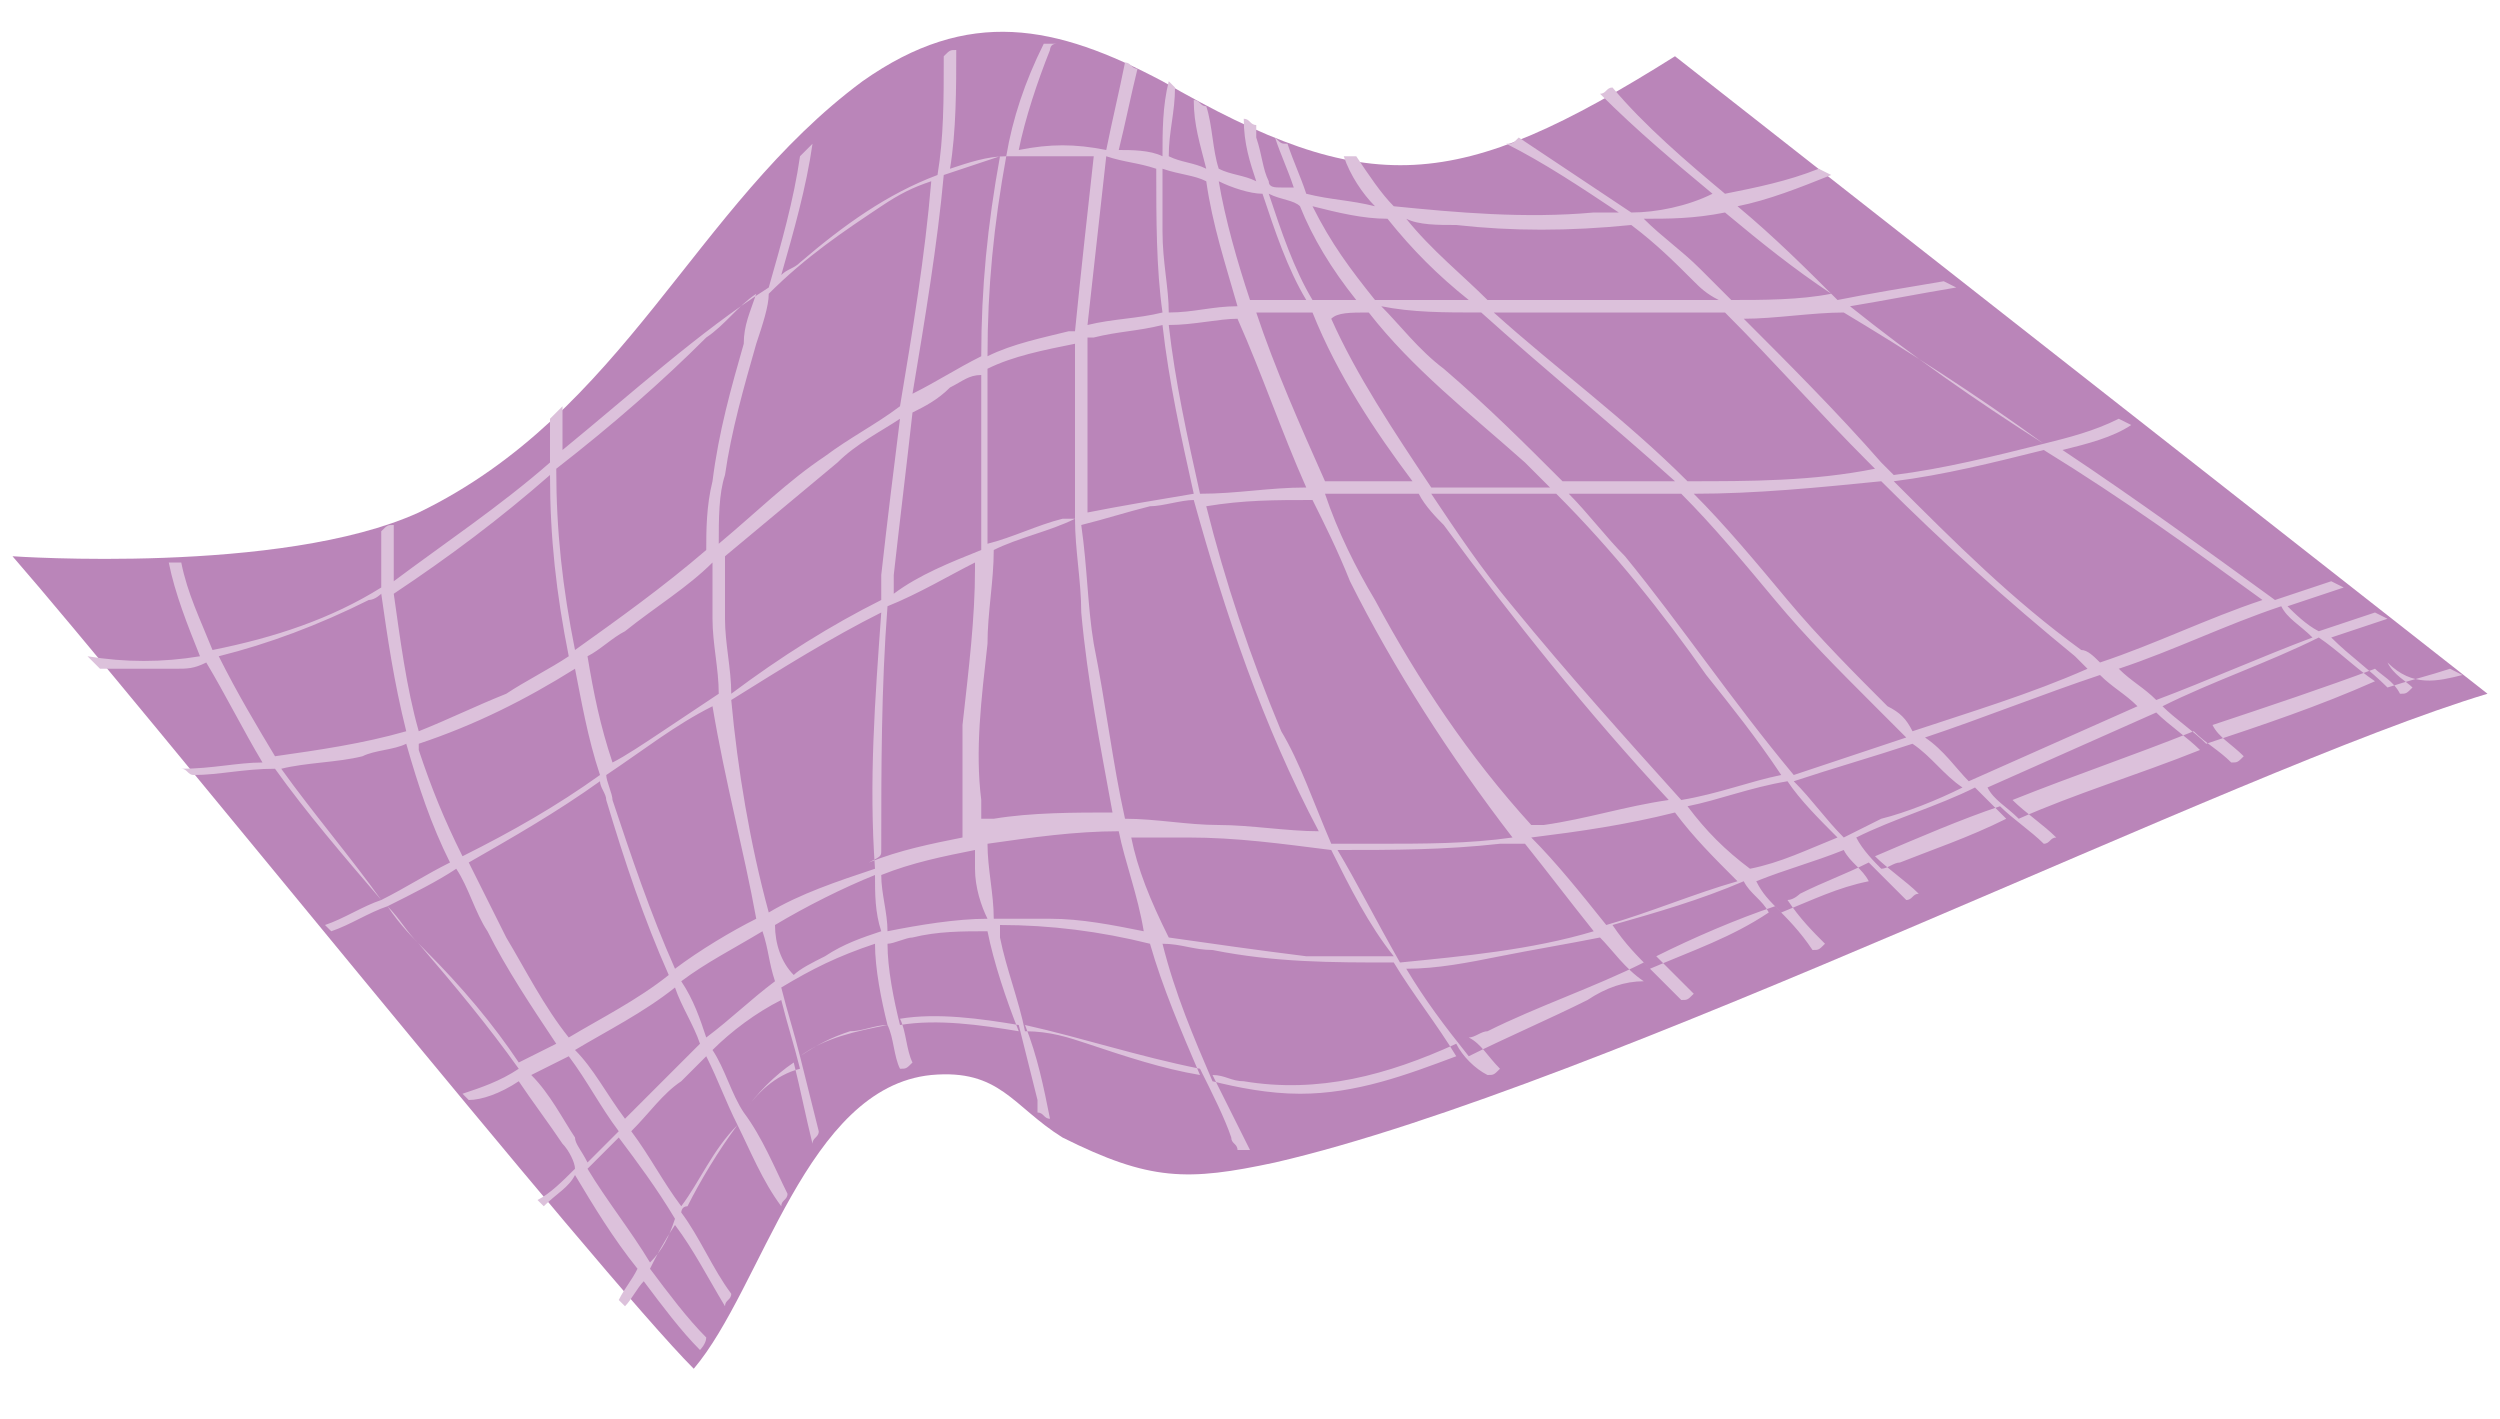
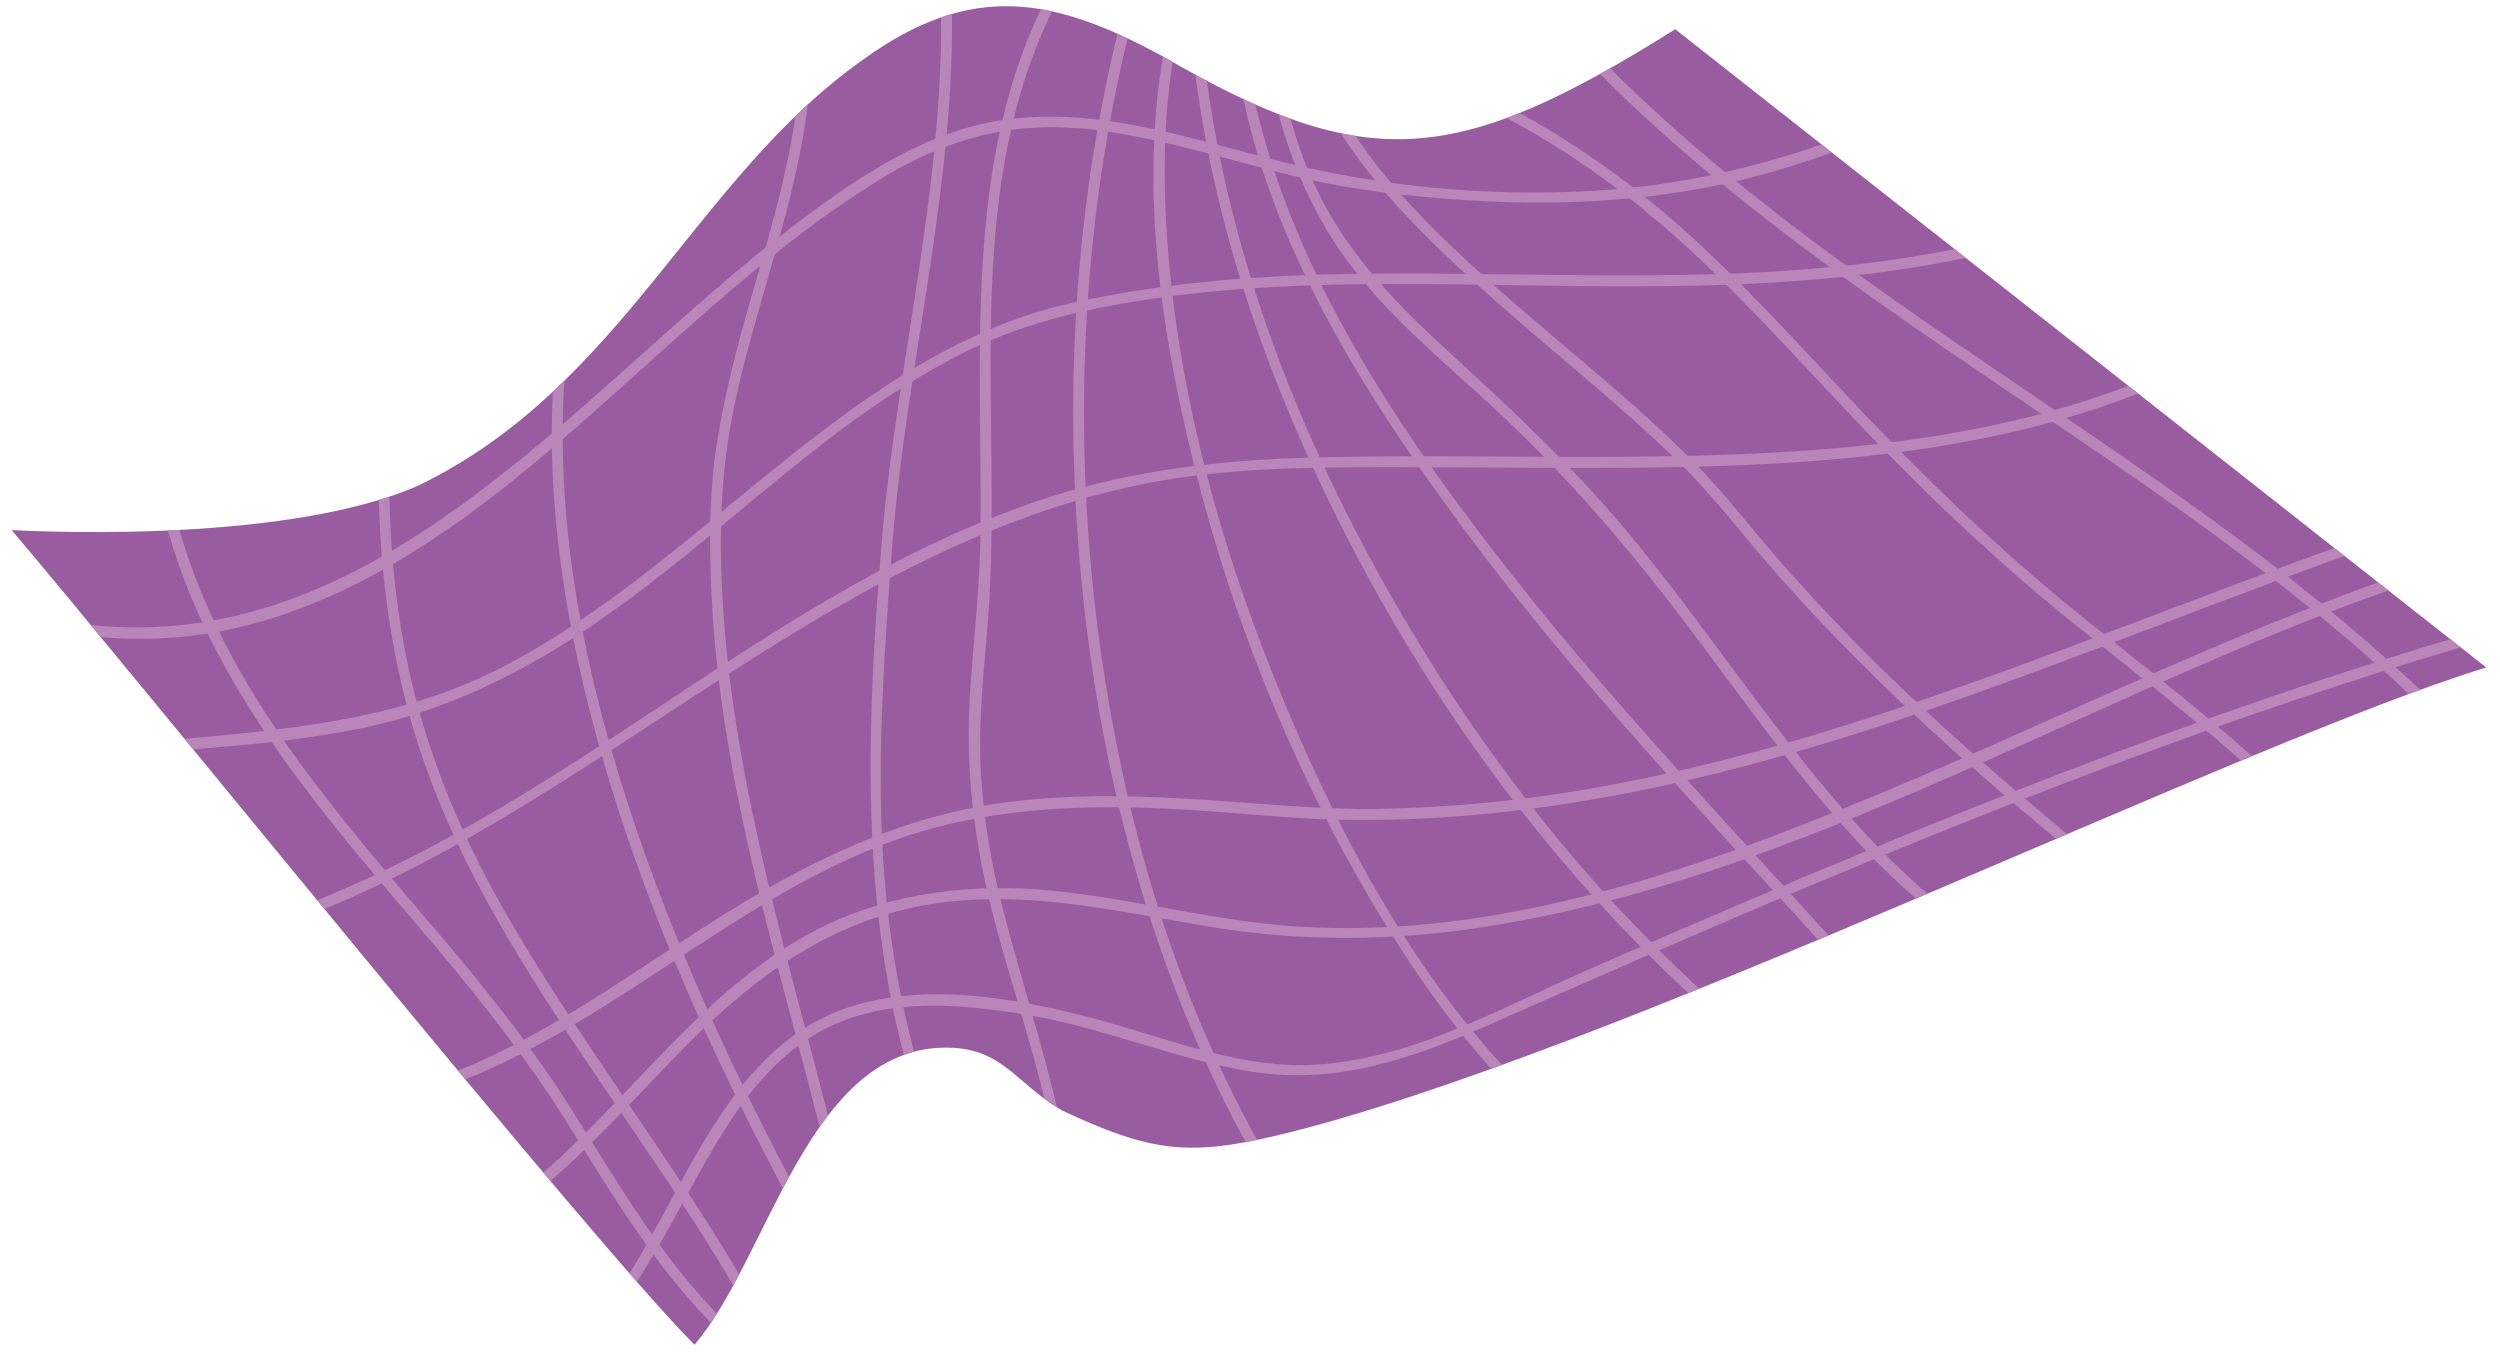
- <svg xmlns="http://www.w3.org/2000/svg" version="1.1" id="Layer_1" x="0px" y="0px" viewBox="0 3.7 40 22.7" enable-background="new 0 3.7 40 22.7" xml:space="preserve">
-   <path fill="#BA85B9" d="M0.2,12.6c2,2.3,9.4,11.5,10.9,13c1.1-1.3,1.8-4.5,3.8-4.7c1.1-0.1,1.3,0.5,2.1,1c1.4,0.7,2,0.7,3.4,0.4  c5.2-1.2,15.4-6.3,19.4-7.5l-13-10.2c-3.5,2.2-4.9,2.3-8.2,0.4c-1.7-0.9-3.1-1.2-4.8,0C11.1,7,10,10.3,6.7,11.9  C4.5,12.9,0.2,12.6,0.2,12.6z" />
-   <path fill="#DCC1DB" d="M39.4,14.5l-0.2-0.1c-0.3,0.1-0.7,0.2-1,0.3c-0.3-0.3-0.6-0.5-0.9-0.8c0.3-0.1,0.6-0.2,0.9-0.3L38,13.5  c-0.3,0.1-0.6,0.2-0.9,0.3c-0.2-0.1-0.4-0.3-0.5-0.4c0.3-0.1,0.6-0.2,0.9-0.3l-0.2-0.1c-0.3,0.1-0.6,0.2-0.9,0.3  c-1.1-0.8-2.2-1.6-3.4-2.4c0.4-0.1,0.8-0.2,1.1-0.4l-0.2-0.1c-0.4,0.2-0.8,0.3-1.2,0.4c-1.1-0.7-2.1-1.4-3.1-2.2  c0.6-0.1,1.1-0.2,1.7-0.3l-0.2-0.1c-0.6,0.1-1.2,0.2-1.7,0.3C28.9,8,28.4,7.5,27.8,7c0,0,0,0,0,0c0.5-0.1,1-0.3,1.5-0.5l-0.2-0.1  c-0.5,0.2-1,0.3-1.5,0.4c-0.6-0.5-1.3-1.1-1.8-1.7c-0.1,0-0.1,0.1-0.2,0.1c0.6,0.6,1.2,1.1,1.8,1.6C27,7,26.5,7.1,26.1,7.1  c-0.6-0.4-1.2-0.8-1.8-1.2C24.2,6,24.2,6,24.1,6c0.6,0.3,1.2,0.7,1.8,1.1c-0.1,0-0.3,0-0.4,0c-1.1,0.1-2.2,0-3.2-0.1  c-0.2-0.2-0.4-0.5-0.6-0.8c-0.1,0-0.2,0-0.2,0C21.6,6.5,21.8,6.8,22,7c-0.4-0.1-0.7-0.1-1.1-0.2c-0.1-0.3-0.2-0.5-0.3-0.8  c-0.1,0-0.1,0-0.2-0.1c0.1,0.3,0.2,0.5,0.3,0.8c-0.1,0-0.1,0-0.2,0c-0.1,0-0.2,0-0.2-0.1c-0.1-0.2-0.1-0.4-0.2-0.7  c0-0.1,0-0.1,0-0.2c-0.1,0-0.1-0.1-0.2-0.1C19.9,6,20,6.3,20.1,6.6c-0.2-0.1-0.4-0.1-0.6-0.2c-0.1-0.3-0.1-0.7-0.2-1  c-0.1,0-0.1-0.1-0.2-0.1c0,0.4,0.1,0.7,0.2,1.1c-0.2-0.1-0.4-0.1-0.6-0.2c0-0.4,0.1-0.7,0.1-1.1c0,0-0.1-0.1-0.1-0.1c0,0,0,0,0,0  c-0.1,0.4-0.1,0.8-0.1,1.2c-0.2-0.1-0.5-0.1-0.7-0.1c0.1-0.4,0.2-0.9,0.3-1.3c-0.1,0-0.1-0.1-0.2-0.1c-0.1,0.5-0.2,0.9-0.3,1.4  c-0.5-0.1-0.9-0.1-1.4,0c0.1-0.5,0.3-1.1,0.5-1.6c0,0,0-0.1,0.1-0.1c-0.1,0-0.1,0-0.2,0c-0.3,0.6-0.5,1.2-0.6,1.8  c-0.3,0-0.6,0.1-0.9,0.2c0.1-0.6,0.1-1.3,0.1-1.9c-0.1,0-0.1,0-0.2,0.1c0,0.7,0,1.3-0.1,1.9c-0.8,0.3-1.5,0.8-2.2,1.4  c-0.1,0.1-0.2,0.1-0.3,0.2c0.2-0.7,0.4-1.4,0.5-2.1c-0.1,0.1-0.1,0.1-0.2,0.2c-0.1,0.7-0.3,1.4-0.5,2.1C11.2,9,10.1,10,9,10.9  c0-0.2,0-0.5,0-0.7c-0.1,0.1-0.1,0.1-0.2,0.2c0,0.2,0,0.4,0,0.7C8,11.8,7.1,12.4,6.3,13c0-0.3,0-0.6,0-0.9c-0.1,0-0.1,0-0.2,0.1  c0,0.3,0,0.6,0,0.9c-0.8,0.5-1.7,0.8-2.7,1c-0.2-0.5-0.4-0.9-0.5-1.4c-0.1,0-0.1,0-0.2,0c0.1,0.5,0.3,1,0.5,1.5  c-0.6,0.1-1.2,0.1-1.8,0c0.1,0.1,0.1,0.1,0.2,0.2c0.4,0,0.8,0,1.2,0c0.2,0,0.3,0,0.5-0.1c0.3,0.5,0.6,1.1,0.9,1.6  c-0.4,0-0.8,0.1-1.3,0.1C3,16,3,16.1,3.1,16.1c0.4,0,0.8-0.1,1.3-0.1c0.5,0.7,1.1,1.4,1.7,2.1c-0.3,0.1-0.6,0.3-0.9,0.4  c0,0,0.1,0.1,0.1,0.1c0.3-0.1,0.6-0.3,0.9-0.4c0.2,0.2,0.3,0.4,0.5,0.6c0.6,0.7,1.1,1.3,1.6,2c-0.3,0.2-0.6,0.3-0.9,0.4  c0,0,0.1,0.1,0.1,0.1C7.7,21.3,8,21.2,8.3,21c0.2,0.3,0.5,0.7,0.7,1c0.1,0.1,0.2,0.3,0.2,0.4c-0.2,0.2-0.4,0.4-0.6,0.5  c0,0,0.1,0.1,0.1,0.1c0.2-0.2,0.4-0.3,0.5-0.5c0.3,0.5,0.6,1,1,1.5c-0.1,0.2-0.2,0.3-0.3,0.5c0,0,0.1,0.1,0.1,0.1  c0.1-0.1,0.2-0.3,0.3-0.4c0.3,0.4,0.6,0.8,0.9,1.1c0,0,0.1-0.1,0.1-0.2c-0.3-0.3-0.6-0.7-0.9-1.1c0.1-0.2,0.2-0.4,0.4-0.7  c0.3,0.4,0.5,0.8,0.8,1.3c0,0,0,0,0,0c0-0.1,0.1-0.1,0.1-0.2c-0.3-0.4-0.5-0.9-0.8-1.3c0,0,0-0.1,0.1-0.1c0.2-0.4,0.5-0.9,0.8-1.3  c0.2,0.4,0.4,0.9,0.7,1.3c0-0.1,0.1-0.1,0.1-0.2c-0.2-0.4-0.4-0.9-0.7-1.3c0.2-0.3,0.5-0.6,0.8-0.8c0.1,0.4,0.2,0.9,0.3,1.3  c0-0.1,0.1-0.1,0.1-0.2c-0.1-0.4-0.2-0.8-0.3-1.2c0.4-0.3,0.9-0.4,1.4-0.5c0.1,0.2,0.1,0.5,0.2,0.7c0.1,0,0.1,0,0.2-0.1  c-0.1-0.2-0.1-0.5-0.2-0.7c0.6-0.1,1.3,0,1.9,0.1c0.1,0.4,0.2,0.8,0.3,1.2c0,0.1,0,0.1,0,0.2c0.1,0,0.1,0.1,0.2,0.1  c-0.1-0.5-0.2-1-0.4-1.5c0.9,0.2,1.8,0.5,2.8,0.7c0.2,0.4,0.4,0.8,0.5,1.1c0,0.1,0.1,0.1,0.1,0.2c0.1,0,0.1,0,0.2,0  c-0.2-0.4-0.4-0.8-0.6-1.2c0.2,0,0.3,0.1,0.5,0.1c1.2,0.2,2.3-0.1,3.4-0.6c0.1,0.2,0.3,0.4,0.5,0.5c0.1,0,0.1,0,0.2-0.1  c-0.2-0.2-0.3-0.4-0.5-0.5c0.1,0,0.2-0.1,0.3-0.1c0.8-0.4,1.7-0.7,2.5-1.1c0.2,0.2,0.4,0.4,0.6,0.6c0.1,0,0.1,0,0.2-0.1  c-0.2-0.2-0.4-0.4-0.6-0.6c0.6-0.3,1.3-0.6,1.9-0.8c0.2,0.2,0.4,0.4,0.6,0.7c0.1,0,0.1,0,0.2-0.1c-0.2-0.2-0.4-0.4-0.6-0.7  c0.1,0,0.2-0.1,0.2-0.1c0.4-0.2,0.7-0.3,1.1-0.5c0,0,0,0,0,0c0.2,0.2,0.4,0.4,0.6,0.6c0.1,0,0.1-0.1,0.2-0.1  c-0.2-0.2-0.5-0.4-0.7-0.6c0.7-0.3,1.4-0.6,2-0.8c0.2,0.2,0.5,0.4,0.7,0.6c0.1,0,0.1-0.1,0.2-0.1c-0.2-0.2-0.5-0.4-0.7-0.6  c1-0.4,1.9-0.7,2.9-1.1c0.2,0.2,0.4,0.3,0.6,0.5c0.1,0,0.1,0,0.2-0.1c-0.2-0.2-0.4-0.3-0.5-0.5c0.9-0.3,1.8-0.6,2.6-0.9  c0.1,0.1,0.3,0.2,0.4,0.4c0.1,0,0.1,0,0.2-0.1c-0.1-0.1-0.3-0.2-0.4-0.4C38.6,14.7,39,14.6,39.4,14.5C39.3,14.5,39.3,14.5,39.4,14.5  z M37,13.9c-0.8,0.3-1.7,0.7-2.5,1c-0.2-0.2-0.4-0.3-0.6-0.5c0.9-0.3,1.7-0.7,2.6-1C36.6,13.6,36.8,13.7,37,13.9z M21.9,8.7  c0.7,0.9,1.6,1.6,2.5,2.4c0.1,0.1,0.3,0.3,0.4,0.4c-0.6,0-1.3,0-1.9,0c-0.6-0.9-1.2-1.8-1.6-2.7C21.4,8.7,21.6,8.7,21.9,8.7z   M12.3,18.3c-0.3-1.1-0.5-2.3-0.6-3.4c0.8-0.5,1.6-1,2.4-1.4c-0.1,1.4-0.2,2.7-0.1,4.1C13.4,17.8,12.8,18,12.3,18.3  C12.3,18.3,12.3,18.3,12.3,18.3z M12.1,18.4c-0.4,0.2-0.9,0.5-1.3,0.8c-0.4-0.9-0.7-1.8-1-2.7c0-0.1-0.1-0.3-0.1-0.4  c0.6-0.4,1.1-0.8,1.7-1.1C11.6,16.2,11.9,17.3,12.1,18.4z M14.1,17.3c0-1.3,0-2.6,0.1-3.9c0.5-0.2,1-0.5,1.4-0.7c0,0,0,0.1,0,0.1  c0,0.8-0.1,1.6-0.2,2.5c0,0.6,0,1.2,0,1.8c-0.5,0.1-1,0.2-1.5,0.4C14.1,17.4,14.1,17.4,14.1,17.3z M15.7,16.5  c-0.1-0.8,0-1.6,0.1-2.5c0-0.5,0.1-1,0.1-1.5c0.4-0.2,0.9-0.3,1.3-0.5c0,0.5,0.1,1,0.1,1.5c0.1,1.1,0.3,2.1,0.5,3.2  c-0.6,0-1.3,0-1.9,0.1c-0.1,0-0.1,0-0.2,0C15.7,16.9,15.7,16.7,15.7,16.5z M17.5,14c-0.1-0.6-0.1-1.2-0.2-1.9  c0.4-0.1,0.7-0.2,1.1-0.3c0.2,0,0.5-0.1,0.7-0.1c0.5,1.8,1.1,3.6,2,5.3c-0.5,0-1.1-0.1-1.6-0.1c-0.5,0-1-0.1-1.5-0.1  C17.8,15.9,17.7,15,17.5,14z M20.5,15.4c-0.5-1.2-0.9-2.4-1.2-3.6c0.6-0.1,1.1-0.1,1.7-0.1c0.2,0.4,0.4,0.8,0.6,1.3  c0.7,1.4,1.6,2.8,2.6,4.1c-0.7,0.1-1.4,0.1-2.2,0.1c-0.2,0-0.5,0-0.7,0C21,16.5,20.8,15.9,20.5,15.4z M22,13.3  c-0.3-0.5-0.6-1.1-0.8-1.7c0.5,0,1,0,1.4,0c0,0,0.1,0,0.1,0c0.1,0.2,0.3,0.4,0.4,0.5c1.1,1.5,2.3,3,3.6,4.4c-0.7,0.1-1.3,0.3-2,0.4  c-0.1,0-0.2,0-0.2,0C23.5,15.8,22.7,14.6,22,13.3z M24.2,13.4c-0.5-0.6-0.9-1.2-1.3-1.8c0.7,0,1.3,0,2,0c0.9,0.9,1.7,1.9,2.4,2.9  c0.4,0.5,0.8,1,1.2,1.6c-0.5,0.1-1,0.3-1.6,0.4C26,15.5,25.1,14.5,24.2,13.4z M26,12.6c-0.3-0.3-0.6-0.7-0.9-1c0.6,0,1.2,0,1.8,0  c0.5,0.5,1,1.1,1.5,1.7c0.5,0.6,1,1.1,1.6,1.7c0.2,0.2,0.3,0.3,0.5,0.5c-0.3,0.1-0.6,0.2-0.9,0.3c-0.3,0.1-0.6,0.2-0.9,0.3  C27.7,14.9,26.9,13.7,26,12.6z M30.2,15c-0.5-0.5-1.1-1.1-1.6-1.7c-0.5-0.6-1-1.2-1.5-1.7c1,0,2-0.1,3-0.2c1,1,2,1.9,3.1,2.8  c0.1,0.1,0.1,0.1,0.2,0.2c-0.9,0.4-1.9,0.7-2.8,1C30.5,15.2,30.4,15.1,30.2,15z M27,11.4c-1-1-2.1-1.8-3.1-2.7c0,0,0,0,0,0  c0.4,0,0.9,0,1.3,0c0.8,0,1.6,0,2.4,0c0.8,0.8,1.5,1.6,2.3,2.4c0,0,0.1,0.1,0.1,0.1C29,11.4,28,11.4,27,11.4z M23.7,8.7  c1,0.9,2.1,1.8,3.1,2.7c-0.3,0-0.5,0-0.8,0c-0.3,0-0.7,0-1,0c-0.6-0.6-1.2-1.2-1.9-1.8c-0.4-0.3-0.7-0.7-1-1  C22.6,8.7,23.1,8.7,23.7,8.7C23.6,8.7,23.7,8.7,23.7,8.7z M22.6,11.4c-0.5,0-0.9,0-1.3,0c0,0-0.1,0-0.1,0c-0.4-0.9-0.8-1.8-1.1-2.7  c0.3,0,0.6,0,0.9,0C21.4,9.7,22,10.6,22.6,11.4z M20.9,11.5c-0.6,0-1.1,0.1-1.7,0.1c-0.2-0.9-0.4-1.8-0.5-2.7c0.4,0,0.8-0.1,1.1-0.1  C20.2,9.7,20.5,10.6,20.9,11.5z M19.1,11.6c-0.6,0.1-1.2,0.2-1.7,0.3c0-0.9,0-1.9,0-2.8c0,0,0.1,0,0.1,0c0.4-0.1,0.7-0.1,1.1-0.2  C18.7,9.8,18.9,10.7,19.1,11.6z M17.2,12c-0.1,0-0.1,0-0.2,0c-0.4,0.1-0.8,0.3-1.2,0.4c0-0.9,0-1.9,0-2.8c0.4-0.2,0.9-0.3,1.4-0.4  C17.2,10.1,17.2,11,17.2,12z M15.7,12.5c-0.5,0.2-1,0.4-1.4,0.7c0-0.1,0-0.2,0-0.3c0.1-0.9,0.2-1.7,0.3-2.6c0.2-0.1,0.4-0.2,0.6-0.4  c0.2-0.1,0.3-0.2,0.5-0.2C15.7,10.6,15.7,11.6,15.7,12.5z M14.1,12.9c0,0.1,0,0.3,0,0.4c-0.8,0.4-1.6,0.9-2.4,1.5  c0-0.4-0.1-0.8-0.1-1.2c0-0.3,0-0.7,0-1c0.6-0.5,1.2-1,1.8-1.5c0.3-0.3,0.7-0.5,1-0.7C14.3,11.2,14.2,12,14.1,12.9z M11.4,13.6  c0,0.4,0.1,0.8,0.1,1.2c-0.3,0.2-0.6,0.4-0.9,0.6c-0.3,0.2-0.6,0.4-0.8,0.5c-0.2-0.6-0.3-1.1-0.4-1.7c0.2-0.1,0.4-0.3,0.6-0.4  c0.5-0.4,1-0.7,1.4-1.1C11.4,13,11.4,13.3,11.4,13.6z M9.6,16.1c-0.7,0.5-1.4,0.9-2.2,1.3c-0.3-0.6-0.5-1.1-0.7-1.7c0,0,0-0.1,0-0.1  c0.9-0.3,1.7-0.7,2.5-1.2C9.3,14.9,9.4,15.5,9.6,16.1z M9.6,16.2c0,0.1,0.1,0.2,0.1,0.3c0.3,1,0.6,1.9,1,2.8c-0.5,0.4-1.1,0.7-1.6,1  c-0.4-0.5-0.7-1.1-1-1.6c-0.2-0.4-0.4-0.8-0.6-1.2C8.2,17.1,8.9,16.7,9.6,16.2z M10.8,19.5c0.1,0.3,0.3,0.6,0.4,0.9  c-0.4,0.4-0.8,0.8-1.2,1.2c-0.3-0.4-0.5-0.8-0.8-1.1C9.7,20.2,10.3,19.9,10.8,19.5z M10.9,19.4c0.4-0.3,0.8-0.5,1.3-0.8  c0.1,0.3,0.1,0.5,0.2,0.8c-0.4,0.3-0.7,0.6-1.1,0.9C11.2,20,11.1,19.7,10.9,19.4z M12.4,18.5c0.5-0.3,1.1-0.6,1.6-0.8  c0,0.3,0,0.6,0.1,0.9c-0.3,0.1-0.6,0.2-0.9,0.4c-0.2,0.1-0.4,0.2-0.5,0.3C12.5,19.1,12.4,18.8,12.4,18.5z M14.1,17.7  C14.1,17.7,14.1,17.6,14.1,17.7c0.5-0.2,1-0.3,1.5-0.4c0,0.1,0,0.2,0,0.3c0,0.3,0.1,0.6,0.2,0.8c-0.5,0-1.1,0.1-1.6,0.2  C14.2,18.3,14.1,18,14.1,17.7z M15.8,17.2c0.7-0.1,1.4-0.2,2.1-0.2c0.1,0.5,0.3,1,0.4,1.6c-0.5-0.1-1-0.2-1.5-0.2  c-0.3,0-0.6,0-0.9,0C15.9,18,15.8,17.6,15.8,17.2z M18.1,17.1c0.3,0,0.6,0,0.9,0c0.8,0,1.5,0.1,2.3,0.2c0.3,0.6,0.6,1.2,1,1.7  c-0.5,0-1,0-1.4,0c-0.8-0.1-1.5-0.2-2.2-0.3C18.4,18.1,18.2,17.6,18.1,17.1z M21.4,17.3L21.4,17.3c0.9,0,1.7,0,2.6-0.1  c0.1,0,0.2,0,0.4,0c0.4,0.5,0.7,0.9,1.1,1.4c-1,0.3-2.1,0.4-3.1,0.5C22,18.4,21.7,17.8,21.4,17.3z M24.5,17.1  c0.8-0.1,1.5-0.2,2.3-0.4c0.3,0.4,0.6,0.7,1,1.1c-0.7,0.2-1.4,0.5-2.1,0.7C25.3,18,24.9,17.5,24.5,17.1z M27,16.6  c0.5-0.1,1-0.3,1.6-0.4c0.2,0.3,0.5,0.6,0.8,0.9c-0.5,0.2-0.9,0.4-1.4,0.5C27.6,17.3,27.3,17,27,16.6z M28.7,16.2  c0.6-0.2,1.3-0.4,1.9-0.6c0.3,0.2,0.5,0.5,0.8,0.7c-0.4,0.2-0.9,0.4-1.3,0.5c-0.2,0.1-0.4,0.2-0.6,0.3C29.2,16.8,29,16.5,28.7,16.2z   M30.8,15.5c0.9-0.3,1.9-0.7,2.8-1c0.2,0.2,0.4,0.3,0.6,0.5c-0.9,0.4-1.8,0.8-2.7,1.2C31.3,16,31.1,15.7,30.8,15.5z M36.2,13.3  c-0.9,0.3-1.7,0.7-2.6,1c-0.1-0.1-0.2-0.2-0.3-0.2c-1.1-0.8-2-1.7-3-2.7c0.8-0.1,1.6-0.3,2.4-0.5C34,11.7,35.1,12.5,36.2,13.3z   M32.7,10.8c-0.8,0.2-1.6,0.4-2.4,0.5c-0.1-0.1-0.1-0.1-0.2-0.2c-0.7-0.8-1.5-1.6-2.2-2.3c0.5,0,1.1-0.1,1.6-0.1  C30.5,9.3,31.6,10,32.7,10.8z M27.6,7.1c0.6,0.5,1.1,0.9,1.7,1.3c-0.5,0.1-1.1,0.1-1.6,0.1c-0.2-0.2-0.3-0.3-0.5-0.5  c-0.3-0.3-0.6-0.5-0.9-0.8C26.7,7.2,27.1,7.2,27.6,7.1z M23.3,7.3c0.9,0.1,1.8,0.1,2.8,0c0.4,0.3,0.7,0.6,1,0.9  c0.1,0.1,0.2,0.2,0.4,0.3c-1.2,0-2.5,0-3.7,0c-0.4-0.4-0.9-0.8-1.3-1.3C22.7,7.3,23,7.3,23.3,7.3z M22.2,7.2  c0.4,0.5,0.8,0.9,1.3,1.3c-0.4,0-0.8,0-1.2,0c-0.1,0-0.2,0-0.3,0c-0.4-0.5-0.7-0.9-1-1.5C21.4,7.1,21.8,7.2,22.2,7.2z M20.8,7  C21,7.5,21.3,8,21.7,8.5c-0.2,0-0.4,0-0.7,0c-0.3-0.5-0.5-1.1-0.7-1.7C20.5,6.9,20.7,6.9,20.8,7z M20.2,6.8c0.2,0.6,0.4,1.2,0.7,1.7  c-0.3,0-0.6,0-0.9,0c-0.2-0.6-0.4-1.3-0.5-1.9C19.7,6.7,20,6.8,20.2,6.8z M19.3,6.6c0.1,0.7,0.3,1.3,0.5,2c-0.4,0-0.7,0.1-1.1,0.1  c0-0.4-0.1-0.8-0.1-1.3c0-0.3,0-0.7,0-1C18.9,6.5,19.1,6.5,19.3,6.6z M18.5,6.4c0,0.8,0,1.6,0.1,2.3c-0.4,0.1-0.8,0.1-1.2,0.2  c0.1-0.9,0.2-1.8,0.3-2.7C18,6.3,18.2,6.3,18.5,6.4z M16.3,6.2c0.4,0,0.8,0,1.2,0C17.4,7.1,17.3,8,17.2,9c0,0-0.1,0-0.1,0  c-0.4,0.1-0.9,0.2-1.3,0.4c0-1.1,0.1-2.1,0.3-3.2C16.2,6.2,16.3,6.2,16.3,6.2z M16,6.2c-0.2,1.1-0.3,2.1-0.3,3.2  C15.3,9.6,15,9.8,14.6,10c0.2-1.2,0.4-2.4,0.5-3.5C15.4,6.4,15.7,6.3,16,6.2z M14.1,7c0.3-0.2,0.5-0.3,0.8-0.4  c-0.1,1.2-0.3,2.4-0.5,3.6c-0.4,0.3-0.8,0.5-1.2,0.8c-0.6,0.4-1.1,0.9-1.7,1.4c0-0.4,0-0.8,0.1-1.1c0.1-0.7,0.3-1.4,0.5-2.1  c0.1-0.3,0.2-0.6,0.2-0.8C12.9,7.8,13.5,7.4,14.1,7z M11.3,9.1c0.3-0.2,0.5-0.5,0.8-0.7c-0.1,0.3-0.2,0.5-0.2,0.8  c-0.2,0.7-0.4,1.4-0.5,2.2c-0.1,0.4-0.1,0.8-0.1,1.1c-0.7,0.6-1.4,1.1-2.1,1.6c-0.2-1-0.3-1.9-0.3-2.9C9.8,10.5,10.6,9.8,11.3,9.1z   M8.8,11.3c0,1,0.1,1.9,0.3,2.9c-0.3,0.2-0.7,0.4-1,0.6c-0.5,0.2-0.9,0.4-1.4,0.6c-0.2-0.7-0.3-1.5-0.4-2.2C7.2,12.6,8,12,8.8,11.3z   M3.5,14.2c0.8-0.2,1.6-0.5,2.4-0.9c0.1,0,0.2-0.1,0.2-0.1c0.1,0.7,0.2,1.4,0.4,2.2c-0.7,0.2-1.4,0.3-2.1,0.4  C4.1,15.3,3.8,14.8,3.5,14.2z M4.5,16c0.4-0.1,0.9-0.1,1.3-0.2c0.2-0.1,0.5-0.1,0.7-0.2c0.2,0.7,0.4,1.3,0.7,1.9  c-0.4,0.2-0.7,0.4-1.1,0.6C5.6,17.4,5,16.7,4.5,16z M6.8,18.9c-0.2-0.2-0.4-0.4-0.6-0.7C6.6,18,7,17.8,7.3,17.6  c0.2,0.3,0.3,0.7,0.5,1c0.3,0.6,0.7,1.2,1.1,1.8c-0.2,0.1-0.4,0.2-0.6,0.3C7.9,20.1,7.4,19.5,6.8,18.9z M9.2,21.9  c-0.2-0.3-0.4-0.7-0.7-1c0.2-0.1,0.4-0.2,0.6-0.3c0.3,0.4,0.5,0.8,0.8,1.2c-0.2,0.2-0.3,0.3-0.5,0.5C9.3,22.1,9.2,22,9.2,21.9z   M10.4,23.9c-0.3-0.5-0.7-1-1-1.5c0.2-0.2,0.3-0.3,0.5-0.5c0.3,0.4,0.6,0.8,0.9,1.3C10.7,23.5,10.6,23.7,10.4,23.9z M10.9,23  c-0.3-0.4-0.5-0.8-0.8-1.2c0.3-0.3,0.5-0.6,0.8-0.8c0.1-0.1,0.3-0.3,0.4-0.4c0.2,0.4,0.3,0.7,0.5,1.1C11.4,22.1,11.2,22.6,10.9,23z   M11.9,21.5c-0.2-0.3-0.3-0.7-0.5-1c0.3-0.3,0.7-0.6,1.1-0.8c0.1,0.4,0.2,0.7,0.3,1.1C12.4,20.9,12.1,21.2,11.9,21.5z M13.6,20.2  c-0.3,0.1-0.5,0.2-0.8,0.4c-0.1-0.4-0.2-0.7-0.3-1.1c0.5-0.3,0.9-0.5,1.5-0.7c0,0.4,0.1,0.9,0.2,1.3C14,20.1,13.8,20.2,13.6,20.2z   M14.4,20.1c-0.1-0.4-0.2-0.9-0.2-1.3c0.1,0,0.3-0.1,0.4-0.1c0.4-0.1,0.8-0.1,1.2-0.1c0.1,0.5,0.3,1.1,0.5,1.6  C15.7,20.1,15,20,14.4,20.1z M17.4,20.4c-0.3-0.1-0.6-0.2-1-0.2c-0.1-0.5-0.3-1-0.4-1.5c0-0.1,0-0.1,0-0.2c0.8,0,1.6,0.1,2.4,0.3  c0.2,0.7,0.5,1.4,0.8,2.1C18.6,20.8,18,20.6,17.4,20.4z M20.8,21.2c-0.5,0-1-0.1-1.4-0.2c-0.3-0.7-0.6-1.4-0.8-2.2  c0.3,0,0.5,0.1,0.8,0.1c1,0.2,1.9,0.2,2.9,0.2c0.3,0.5,0.7,1,1,1.5C22.5,20.9,21.7,21.2,20.8,21.2z M25.4,19.7  c-0.6,0.3-1.3,0.6-1.9,0.9c-0.4-0.5-0.7-0.9-1-1.4c0.5,0,1-0.1,1.5-0.2c0.5-0.1,1.1-0.2,1.6-0.3c0.2,0.2,0.4,0.5,0.7,0.7  C26,19.4,25.7,19.5,25.4,19.7z M26.4,19.2c-0.2-0.2-0.4-0.4-0.6-0.7c0.7-0.2,1.4-0.4,2.1-0.7c0.1,0.2,0.3,0.3,0.4,0.5c0,0,0,0,0,0  C27.7,18.7,27.1,18.9,26.4,19.2z M28.5,18.3c-0.2-0.2-0.3-0.3-0.4-0.5c0.5-0.2,0.9-0.3,1.4-0.5c0.1,0.2,0.3,0.3,0.4,0.5  C29.4,17.9,29,18.1,28.5,18.3z M30.4,17.5c-0.1,0-0.2,0.1-0.3,0.1c-0.1-0.1-0.3-0.3-0.4-0.5c0.6-0.3,1.3-0.5,1.9-0.8  c0.2,0.2,0.3,0.3,0.5,0.5C31.5,17.1,30.9,17.3,30.4,17.5z M32.3,16.8c-0.2-0.2-0.4-0.3-0.5-0.5c0.9-0.4,1.8-0.8,2.7-1.2  c0.2,0.2,0.5,0.4,0.7,0.6C34.2,16.1,33.2,16.4,32.3,16.8z M35.3,15.6c-0.2-0.2-0.5-0.4-0.7-0.6c0.8-0.4,1.7-0.7,2.5-1.1  c0.3,0.2,0.6,0.5,0.9,0.7C37.1,15,36.2,15.3,35.3,15.6z" />
+ <svg xmlns="http://www.w3.org/2000/svg" xmlns:xlink="http://www.w3.org/1999/xlink" version="1.1" id="Layer_1" x="0px" y="0px" width="692.9px" height="376.2px" viewBox="0 0 692.9 376.2" enable-background="new 0 0 692.9 376.2" xml:space="preserve">
+   <g>
+     <path fill="#995CA0" d="M3.2,146.9c34.2,40.2,162.2,199,189.3,225.8c19.9-23.3,30.6-77.7,65.4-82.1c19.5-2,22.5,9.1,36.5,17.2   c24.3,11.4,34.9,12.7,59.1,7c90.3-21.4,267.4-109,335.6-129.8L464.3,8.1c-61,38.3-85.7,40.1-141.7,7.7   c-30.1-16.4-53.1-21.3-83.5,0.8c-46.7,33-66.4,90.5-123.2,118C77.5,151.5,3.2,146.9,3.2,146.9z" />
+     <g>
+       <g>
+         <defs>
+           <path id="SVGID_1_" d="M3.2,146.9c34.2,40.2,162.2,199,189.3,225.8c19.9-23.3,30.6-77.7,65.4-82.1c19.5-2,22.5,9.1,36.5,17.2      c24.3,11.4,34.9,12.7,59.1,7c90.3-21.4,267.4-109,335.6-129.8L464.3,8.1c-61,38.3-85.7,40.1-141.7,7.7      c-30.1-16.4-53.1-21.3-83.5,0.8c-46.7,33-66.4,90.5-123.2,118C77.5,151.5,3.2,146.9,3.2,146.9z" />
+         </defs>
+         <clipPath id="SVGID_2_">
+           <use xlink:href="#SVGID_1_" overflow="visible" />
+         </clipPath>
+         <g clip-path="url(#SVGID_2_)">
+           <g>
+             <path fill="#BA85B9" d="M-13.7,166.5c20.1,7.9,41.4,12,63,10.1c18.7-1.6,36.5-7.9,53-16.6c35.4-18.8,64.1-48.1,94.1-74.2       c15.2-13.3,31-26,48.2-36.5c11.8-7.2,24.4-12.1,38.1-13.6c13.2-1.4,26.6,0.7,39.5,3.7c13.2,3,26.2,7,39.4,10.1       c13.9,3.2,27.9,4.8,42.1,5.8c26.1,1.9,52.2,0.8,77.7-5.1c13.5-3.2,26.7-7.8,39.6-13c1.8-0.7,1-3.6-0.8-2.9       c-25.3,10.3-51.5,17.1-78.8,18.6c-28.5,1.6-57.7-1-85.4-7.9c-25-6.2-50.1-15.2-76.3-12c-22.3,2.8-41.4,15.7-58.9,28.9       c-61.4,46.2-118.7,125.9-205.5,109.9c-9.7-1.8-19.1-4.7-28.2-8.3C-14.7,162.9-15.4,165.8-13.7,166.5L-13.7,166.5z" />
+           </g>
+           <g>
+             <path fill="#BA85B9" d="M161.2,375.3c12.7-13.7,21.6-30.1,30.5-46.4c8.2-14.9,17-30.5,31.4-40.4c18.4-12.7,41.9-10.6,62.8-7       c20.7,3.6,40.2,12.2,60.9,15.5c23.6,3.8,44.9-3.7,66.2-13.1c29.1-12.8,58.2-25.6,87.5-37.9c59-24.8,118.9-47.9,180.2-66.2       c9.1-2.7,18.3-5.3,27.4-7.8c1.9-0.5,1.1-3.4-0.8-2.9c-61.8,16.8-121.9,38.9-181.1,63.1c-28.8,11.8-57.4,24-85.9,36.5       c-25.2,11-51,26.1-79.2,26.5c-20.3,0.2-39.6-8.2-59-13.2c-20.8-5.4-44.7-9.6-65.7-3.2c-34,10.4-45.9,49.6-63.4,76.5       c-4.1,6.3-8.7,12.4-13.9,17.9C157.7,374.6,159.8,376.7,161.2,375.3L161.2,375.3z" />
+           </g>
+           <g>
+             <path fill="#BA85B9" d="M434.2,10.9C504.7,86.7,603.3,128,676.4,200.8c1.4,1.4,3.5-0.8,2.1-2.1       c-73.1-72.9-171.7-114.2-242.1-190C435,7.3,432.9,9.4,434.2,10.9L434.2,10.9z" />
+           </g>
+           <g>
+             <path fill="#BA85B9" d="M22.5,210.6c26.3-3.2,53.2-3.5,79.2-9.1c25.9-5.6,48.9-18.1,70.2-33.6c20.7-15,39.5-32.4,59.9-47.8       c10.1-7.6,20.6-14.6,31.7-20.5c12.5-6.7,25.5-11,39.4-13.9c43.9-9.1,89.2-6.9,133.7-6.4c45.1,0.5,90.6-0.8,134-14.6       c1.8-0.6,1.1-3.5-0.8-2.9c-59.8,19.1-122.7,13.8-184.5,14c-29.6,0.1-59.4,1.7-88.4,8.2c-25.2,5.6-47.3,19.1-67.7,34.5       c-29.5,22.2-56,48.5-89,65.9c-36.7,19.3-77.6,18.3-117.6,23.2C20.6,207.9,20.6,210.9,22.5,210.6L22.5,210.6z" />
+           </g>
+           <g>
+             <path fill="#BA85B9" d="M66.9,260.1c91.6-27.5,157.5-108.6,252.8-126.5c23.7-4.4,48.2-4.1,72.2-4.1c25.3,0,50.6,0.5,75.9-0.1       c49.2-1.1,99.9-6.3,144.3-29.1c1.7-0.9,0.2-3.5-1.5-2.6c-49.5,25.4-106.5,28.5-161.1,28.9c-27.2,0.2-54.3-0.5-81.5,0.1       c-24.9,0.5-49.1,2.7-73,9.8c-40.8,12.2-76.7,35.8-111.8,59.1c-36.9,24.4-74.3,48.7-117,61.5C64.3,257.8,65.1,260.7,66.9,260.1       L66.9,260.1z" />
+           </g>
+           <g>
+             <path fill="#BA85B9" d="M136.1,339.8c20.1-13.1,35.7-31.2,52.3-48.2c18.4-18.8,38.5-34.5,64.8-40.1c27.7-5.9,55.1,0.9,82.4,5.4       c26.6,4.4,53,3.9,79.6-0.6c93-15.7,173.7-69.8,262.7-98c1.8-0.6,1.1-3.5-0.8-2.9c-53.5,16.9-103.7,42.8-155.5,64.3       c-50.9,21.2-106.1,40.7-162.1,37.1c-22.7-1.5-44.8-7.6-67.5-9.9c-22.2-2.3-45.1,0.4-65.1,10.5c-36.9,18.7-58,57.4-92.3,79.8       C133,338.2,134.5,340.8,136.1,339.8L136.1,339.8z" />
+           </g>
+           <g>
+             <path fill="#BA85B9" d="M102.7,306.9c53.6-9.9,92.4-53.7,142.2-72.9c26.8-10.3,55.2-11.3,83.5-9.6c14.2,0.8,28.4,2.5,42.6,2.8       c14.8,0.3,29.6-0.4,44.3-2c91.9-9.6,175.6-52.4,262.5-80.7c1.8-0.6,1-3.5-0.8-2.9c-55.6,18.1-109.3,41.7-165.1,59.3       c-27.7,8.7-56,15.8-84.8,19.8c-15,2.1-30.2,3.2-45.3,3.5c-14.5,0.2-29-1.2-43.4-2.2c-20.8-1.5-41.7-2.3-62.5,0.8       c-22.3,3.3-43.1,12.1-62.6,23.1c-36.3,20.5-69.1,50.4-111.4,58.2C100,304.3,100.8,307.2,102.7,306.9L102.7,306.9z" />
+           </g>
+           <g>
+             <path fill="#BA85B9" d="M409.8,28.8c22,10.5,41.6,24.7,59.5,41.3c17.3,16.1,32.9,33.9,49.3,50.9c18.2,18.9,37,36.5,57.5,52.9       c20.1,16.2,40.7,31.8,59.1,50.1c1.4,1.4,3.5-0.8,2.1-2.1c-18.4-18.2-38.9-33.9-59.1-50.1c-20.5-16.4-39.3-34-57.5-52.9       c-16.4-17-32-34.8-49.3-50.9c-18-16.8-37.9-31.1-60.1-41.7C409.5,25.4,408,28,409.8,28.8L409.8,28.8z" />
+           </g>
+           <g>
+             <path fill="#BA85B9" d="M585,241.1c-21.1-17.2-41.9-34.8-61.5-53.8c-9.5-9.2-18.6-18.8-27.4-28.6c-9-10-17.1-20.9-26.5-30.5       c-17.3-17.5-37-32.6-55.3-48.9c-17.8-15.9-36-33.4-46.4-55.3c-0.8-1.7-3.4-0.2-2.6,1.5c10.1,21.2,27.4,38.2,44.6,53.8       c18.3,16.6,38,31.8,55.7,49.1c9.5,9.3,17.4,19.9,26.2,29.9c8.8,10,17.9,19.6,27.4,28.9c19.3,19,39.9,36.6,60.9,53.7       c0.9,0.8,1.9,1.5,2.8,2.3C584.3,244.4,586.5,242.3,585,241.1L585,241.1z" />
+           </g>
+           <g>
+             <path fill="#BA85B9" d="M295-9.4c-29.4,48.2-22.4,106-23.3,159.8c-0.3,14.3-2,28.4-2.9,42.6c-0.8,13-0.1,26,1.9,38.9       c3.6,23.7,12.2,46.3,18,69.5c2,7.8,3.6,15.7,4.8,23.7c0.3,1.9,3.2,1.1,2.9-0.8c-4-24.7-12.2-48.1-18.4-72.2       c-3.2-12.2-5.3-24.7-6.1-37.3c-0.9-14.3,0.8-28.3,1.9-42.5c4.3-55.5-7.5-114.6,16.7-166.9c2.1-4.6,4.6-9,7.2-13.3       C298.6-9.5,296-11,295-9.4L295-9.4z" />
+           </g>
+           <g>
+             <path fill="#BA85B9" d="M260.6-5c2.3,52.8-12,103.9-16.3,156.1c-4.3,52.4-6.3,105.2,10.5,155.7c0.6,1.8,3.5,1,2.9-0.8       c-8.4-25.3-12.6-51.4-13.4-78c-0.8-25.6,1.1-51.4,3-76.9C251.4,98.8,266,47.8,263.6-5C263.5-6.9,260.5-6.9,260.6-5L260.6-5z" />
+           </g>
+           <g>
+             <path fill="#BA85B9" d="M232.2,319.9c-12.8-51.8-29.6-103.3-32.1-157c-0.6-13.6-0.4-27.3,1.7-40.8c1.9-12.6,5.3-25,8.8-37.2       c6.6-23.3,14.1-46.7,14.3-71.2c0-1.9-3-1.9-3,0c-0.2,25.4-8.3,49.5-15.1,73.7c-3.5,12.3-6.5,24.7-8.4,37.4       c-1.9,13.2-1.8,26.6-1.2,39.9c2.5,53.3,19.4,104.6,32.1,156.1C229.8,322.6,232.7,321.8,232.2,319.9L232.2,319.9z" />
+           </g>
+           <g>
+             <path fill="#BA85B9" d="M311.5,2.3c-13.9,53.1-17.1,108.8-11.3,163.3c5.5,51.3,19.2,102.4,43.5,148.1c1.6,3,3.3,6,5,8.9       c1,1.7,3.6,0.2,2.6-1.5c-26.5-45.9-41.2-98.2-47.5-150.6c-6.6-55.2-3.6-112,10.2-165.9c0.1-0.5,0.3-1.1,0.4-1.6       C314.9,1.3,312,0.5,311.5,2.3L311.5,2.3z" />
+           </g>
+           <g>
+             <path fill="#BA85B9" d="M342.3,13.7c5.9,46.2,31.1,88.2,57.8,125.3c27.4,38,59,72.7,90.7,107.1c5,5.4,10,10.9,14.9,16.4       c1.3,1.4,3.4-0.7,2.1-2.1c-29.8-33.1-60.5-65.2-88-100.2c-30-38-59-80.3-71-127.8c-1.6-6.1-2.7-12.3-3.5-18.6       C345.1,11.8,342,11.8,342.3,13.7L342.3,13.7z" />
+           </g>
+           <g>
+             <path fill="#BA85B9" d="M554.4,262.9C509.7,234.3,484,186.7,450.7,147c-15.4-18.4-33-34.7-50.7-50.9       c-14.8-13.6-28.2-27.9-36.4-46.5c-4.6-10.2-7.4-21.2-9.4-32.2c-0.4-1.9-3.2-1.1-2.9,0.8c4,21.5,11.6,41.4,25.5,58.5       c13,15.9,29.6,28.7,44.2,43c19,18.5,35.7,38.8,51.5,60.1c15.1,20.3,29.9,41,47.7,59.1c9.9,10,20.8,19,32.7,26.6       C554.5,266.5,556,263.9,554.4,262.9L554.4,262.9z" />
+           </g>
+           <g>
+             <path fill="#BA85B9" d="M324.8,3.7c-10.1,41.1-3.8,85.4,6.3,125.8c11.3,45.2,29.6,89.4,54.3,129c10.8,17.3,23.1,33.8,37.8,48       c1.4,1.3,3.5-0.8,2.1-2.1c-31.2-30.1-52.8-70.3-69.4-109.9c-18.1-43.2-30.9-90-32.9-137c-0.7-17.7,0.3-35.7,4.6-53       C328.1,2.6,325.3,1.8,324.8,3.7L324.8,3.7z" />
+           </g>
+           <g>
+             <path fill="#BA85B9" d="M480.4,282.4c-40.2-34.6-73-77.5-98.6-123.9c-25.2-45.7-43.9-96.4-48.7-148.6c-0.1-1-0.2-1.9-0.2-2.9       c-0.2-1.9-3.2-1.9-3,0c4.1,50.6,21.4,99.6,44.7,144.4c24.2,46.5,56.1,89.6,94.7,125.1c2.9,2.7,5.9,5.3,9,7.9       C479.7,285.7,481.8,283.6,480.4,282.4L480.4,282.4z" />
+           </g>
+           <g>
+             <path fill="#BA85B9" d="M154.9,90.2c-5.6,41.7,1.4,84,13.3,124c12.4,41.6,30.6,81.3,51.1,119.5c0.9,1.7,3.5,0.2,2.6-1.5       c-20.1-37.5-37.8-76.4-50.3-117.1c-12.3-40.2-19.3-82.9-13.7-124.9C158.2,88.3,155.2,88.3,154.9,90.2L154.9,90.2z" />
+           </g>
+           <g>
+             <path fill="#BA85B9" d="M104.9,132.1c0.1,22.3,2.6,44.4,8.5,65.9c5.1,18.5,12.9,36.1,22.1,52.8c20.1,36.4,46.3,69.1,67.4,104.9       c1,1.7,3.6,0.2,2.6-1.5C185,319.5,160,287.7,140,252.8c-9.6-16.7-17.5-34.3-23-52.8c-6.5-22-9.1-45-9.1-67.9       C107.9,130.1,104.9,130.1,104.9,132.1L104.9,132.1z" />
+           </g>
+           <g>
+             <path fill="#BA85B9" d="M45.6,143.5c11.1,43.3,40.2,78,68.6,111.2c15,17.5,29.4,35.1,41.8,54.6c12.7,20.1,24.6,40.7,41.4,57.7       c1.4,1.4,3.5-0.7,2.1-2.1c-16.6-16.8-28.4-37.3-40.9-57.1c-11.9-18.9-25.7-35.9-40.2-52.8c-28.7-33.6-58.6-68.5-69.8-112.3       C48,140.8,45.1,141.6,45.6,143.5L45.6,143.5z" />
+           </g>
+         </g>
+       </g>
+     </g>
+   </g>
</svg>
